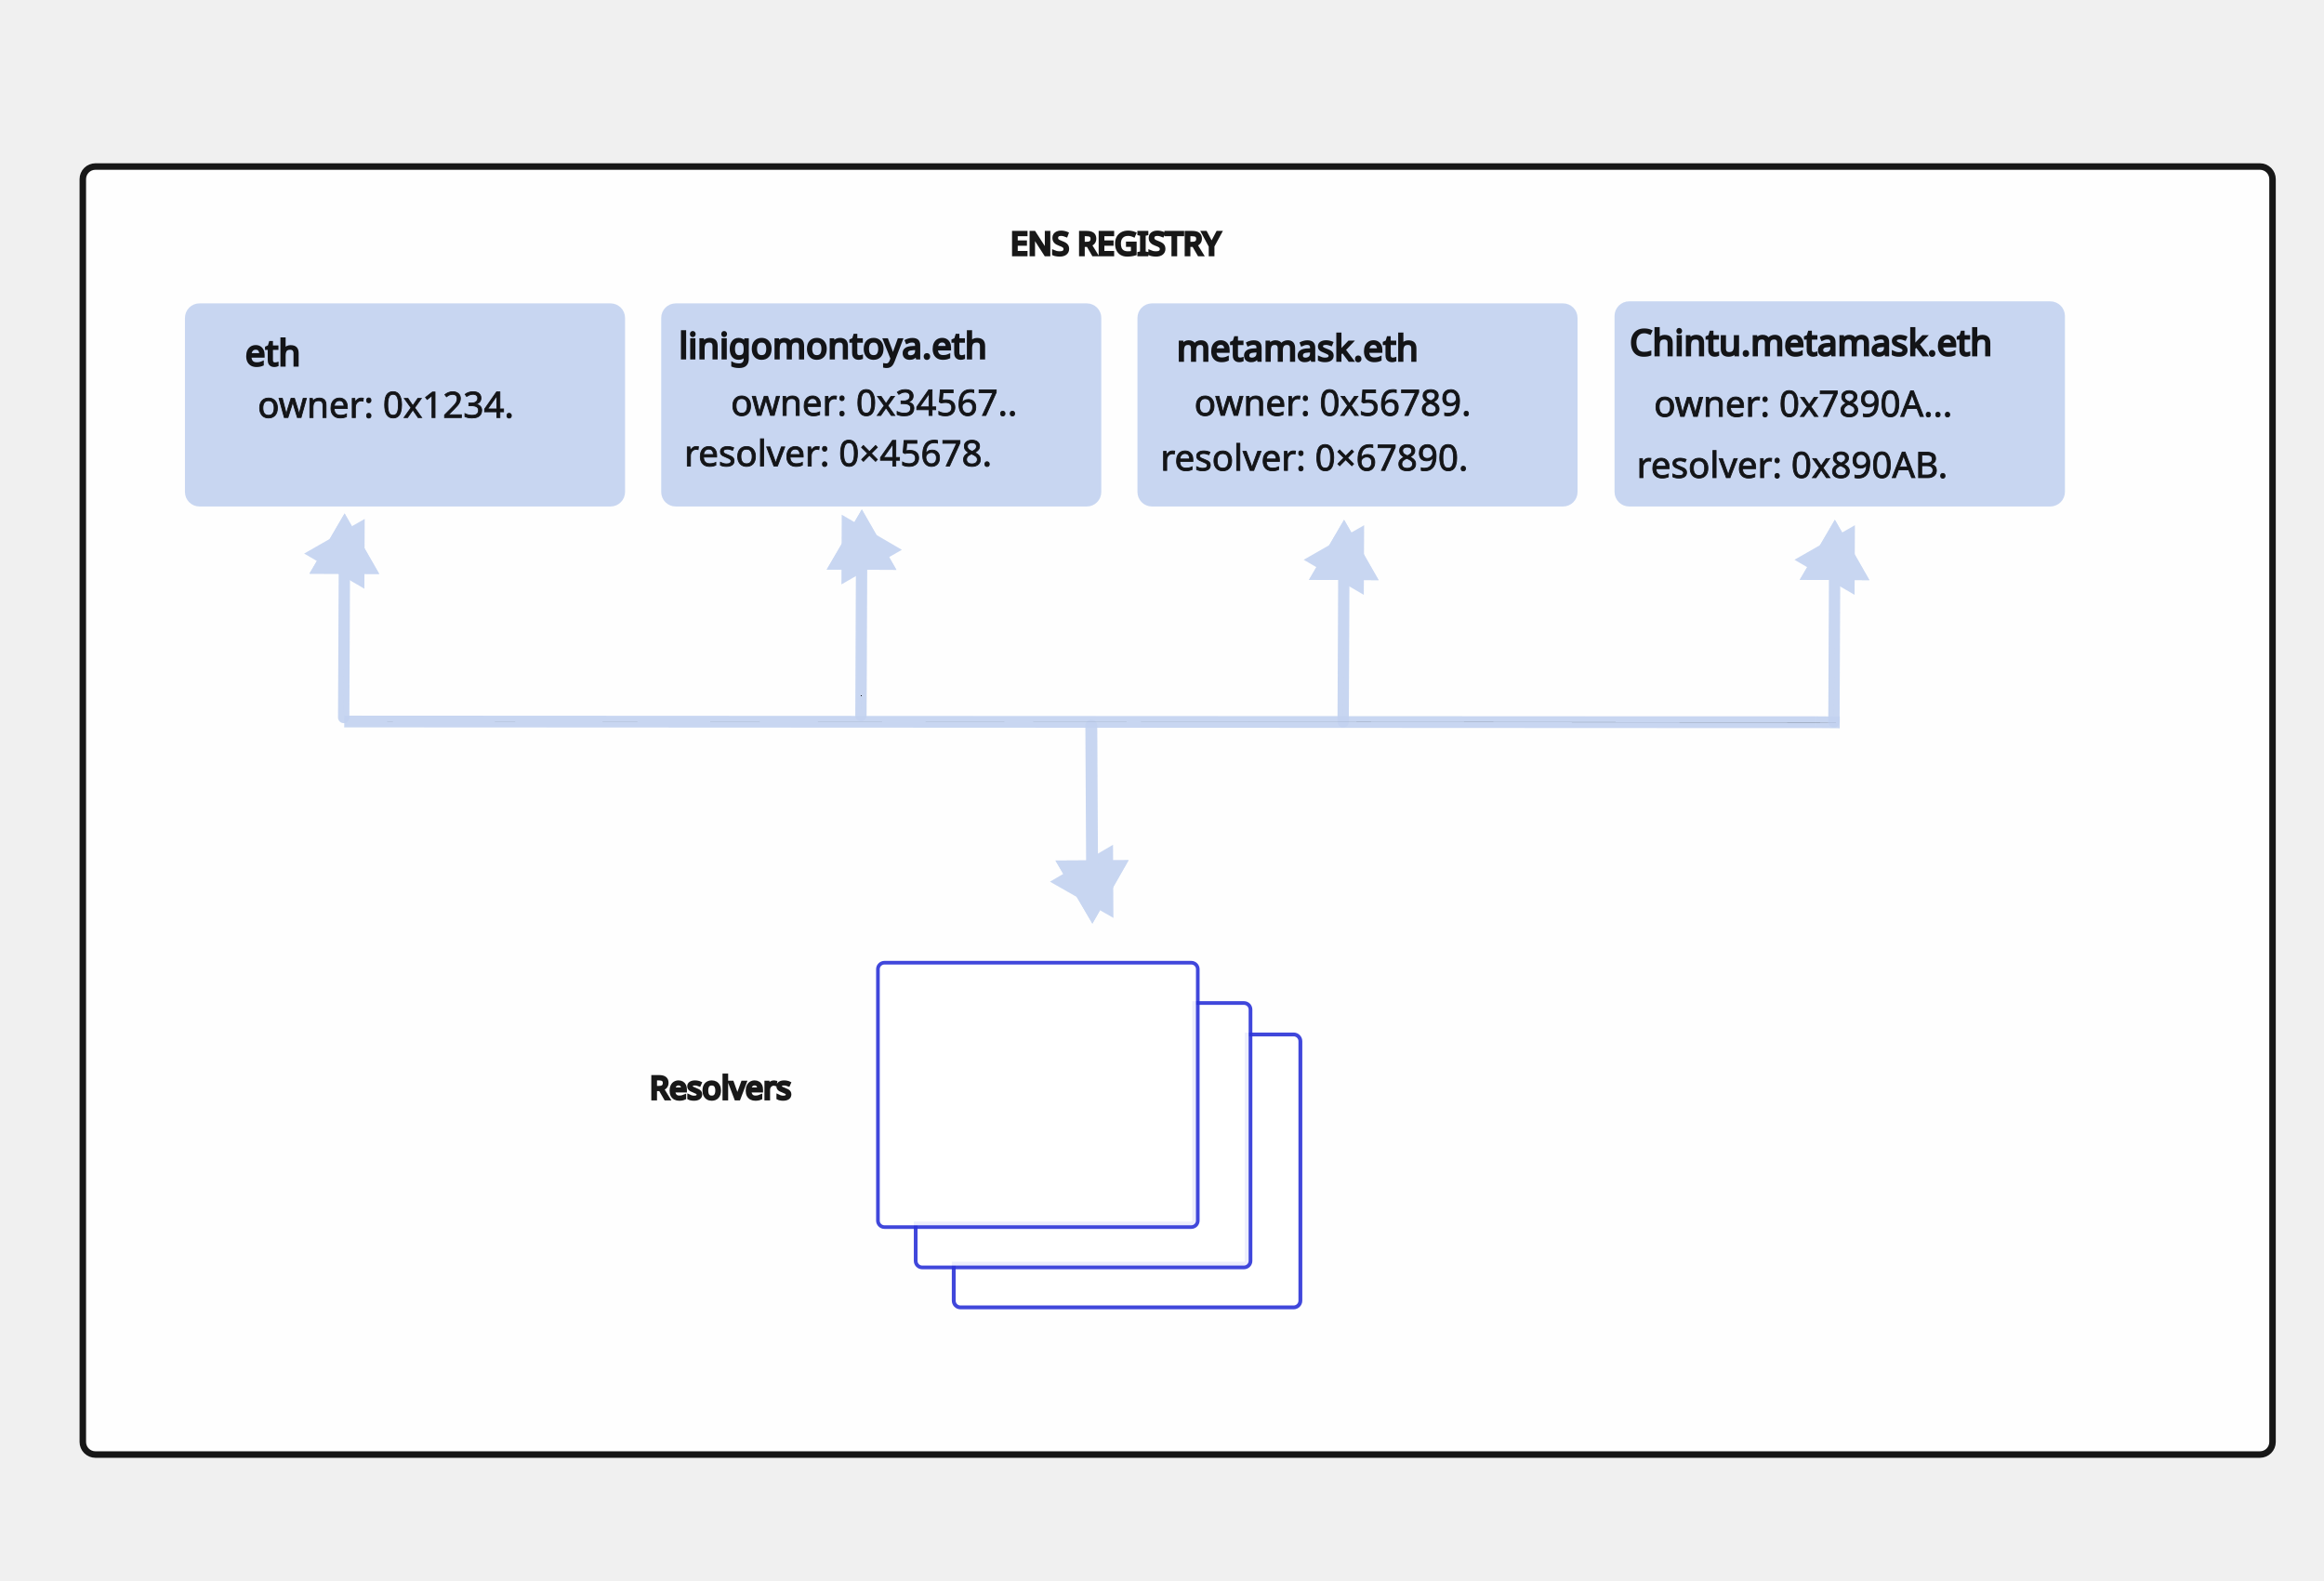
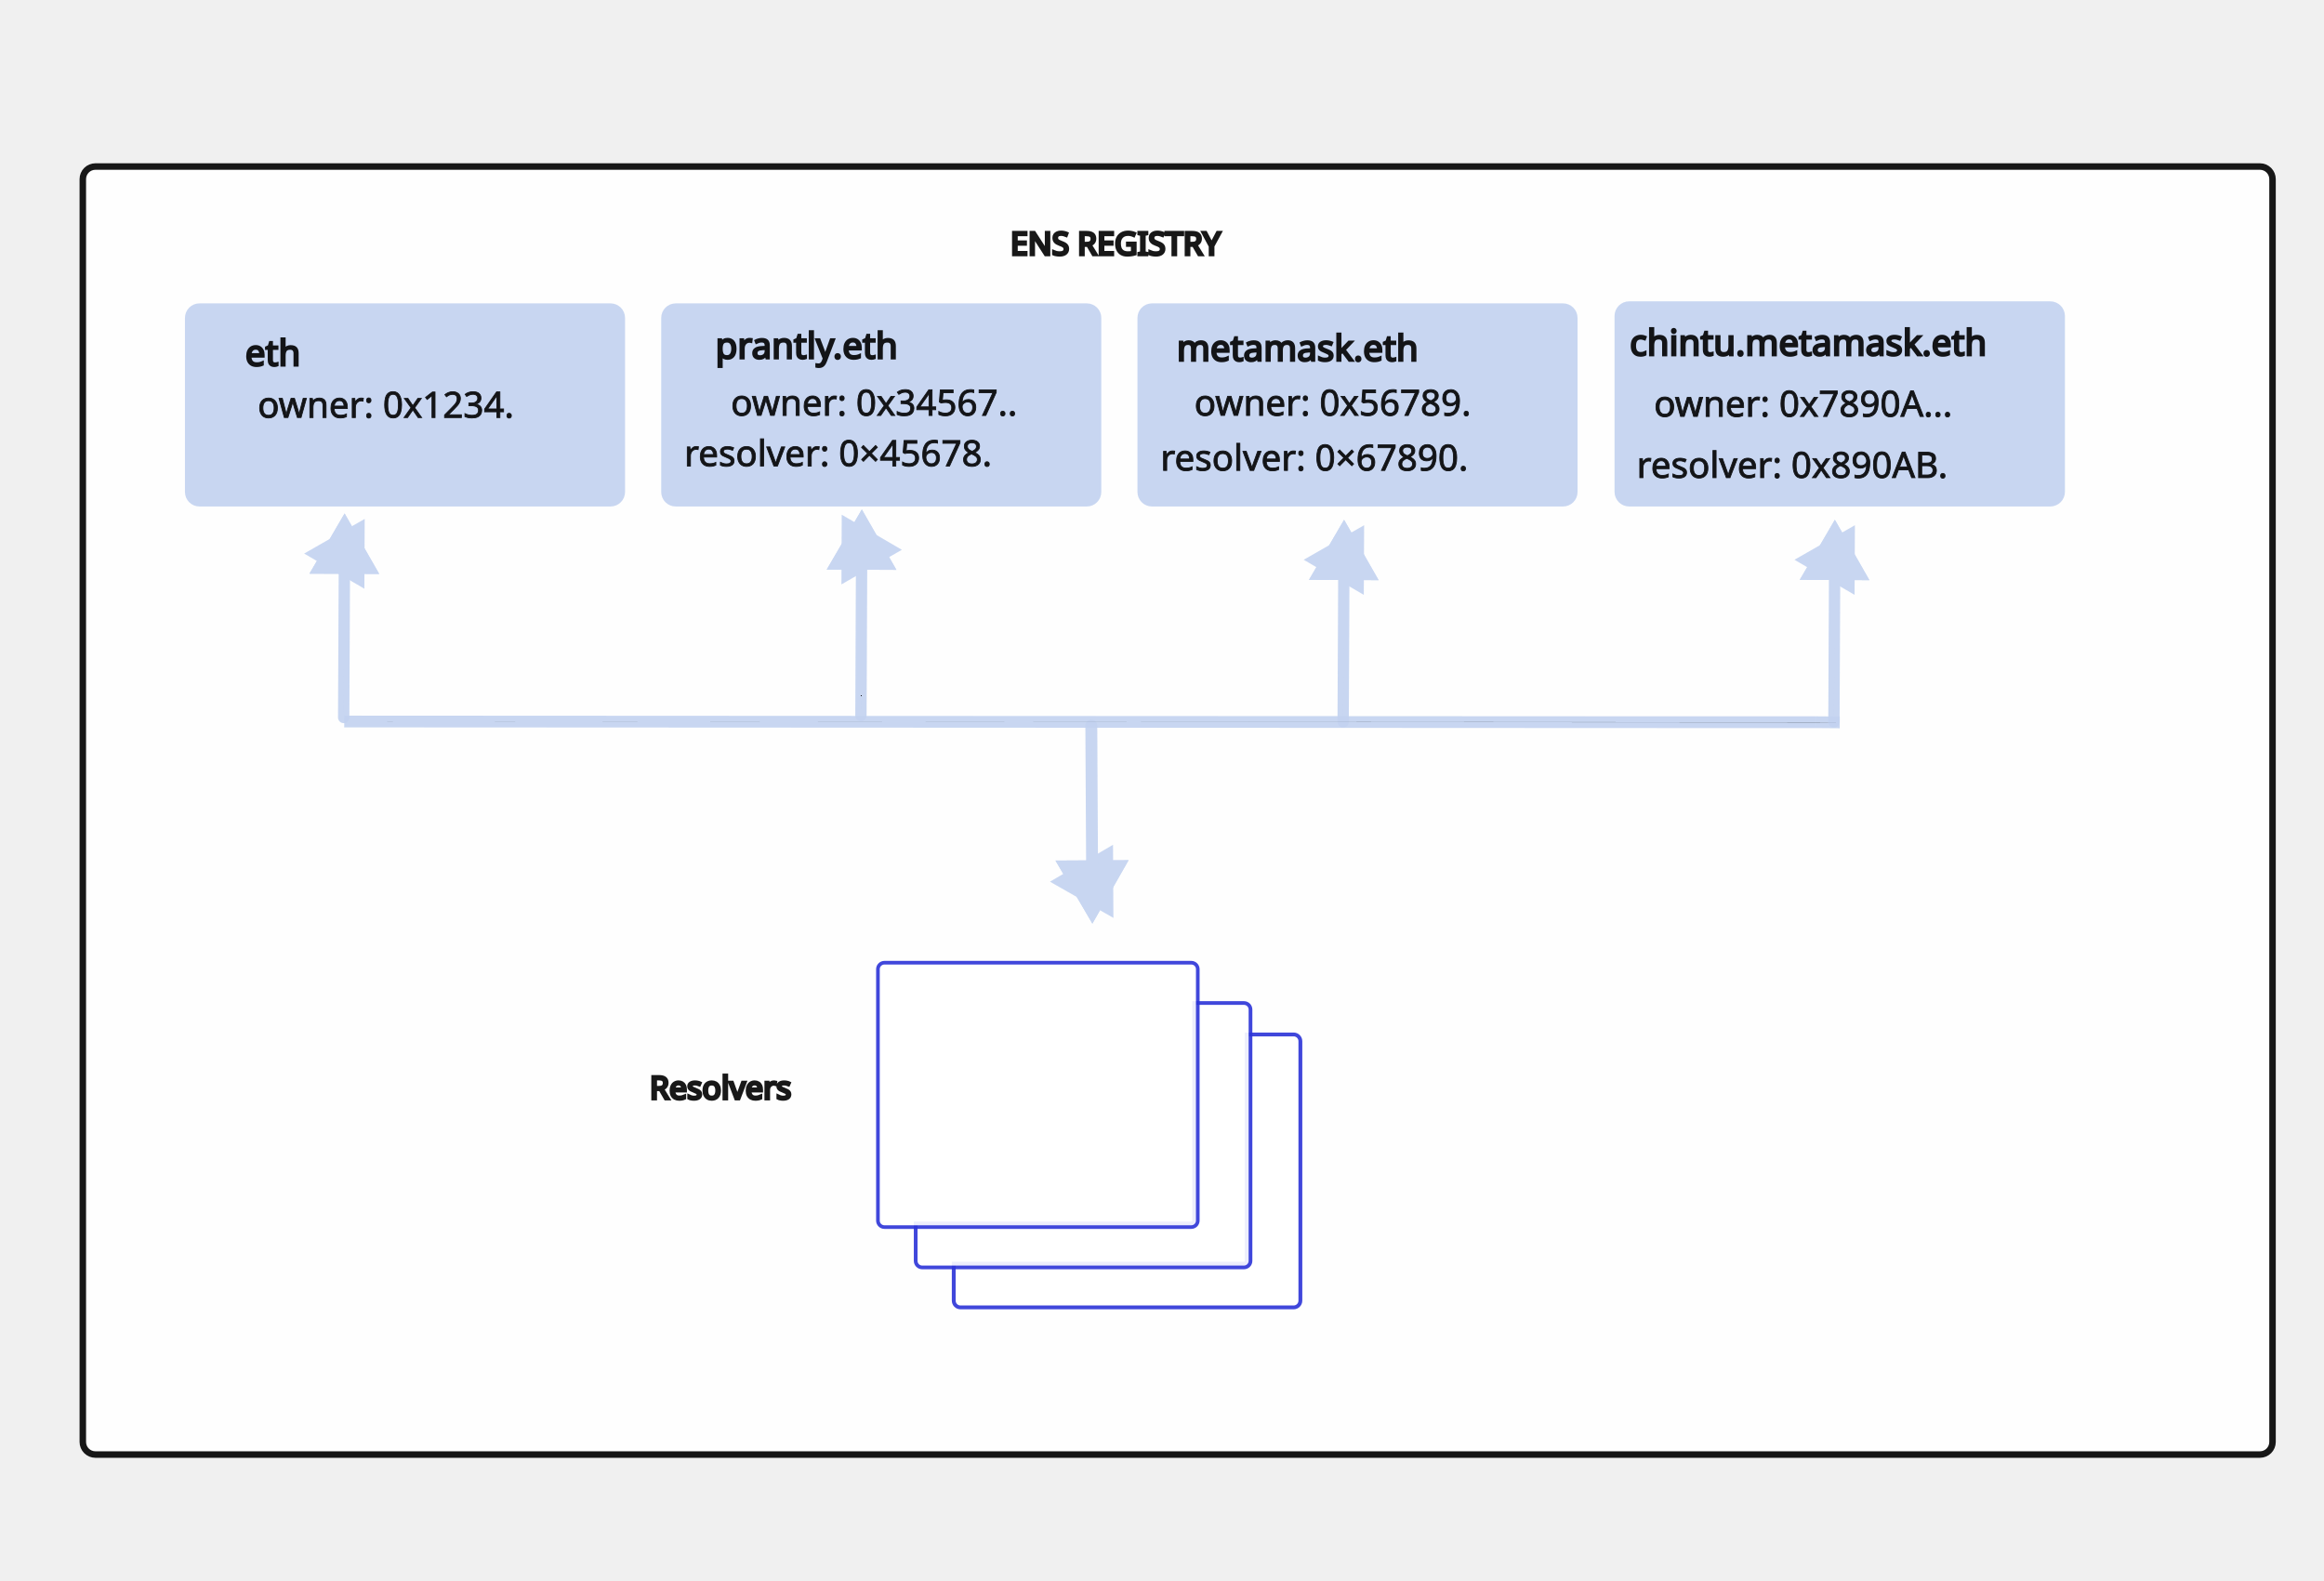
<svg xmlns="http://www.w3.org/2000/svg" width="572mm" height="389mm" viewBox="0 0 572 389" version="1.1" id="svg1">
  <defs id="defs1">
    <marker style="overflow:visible" id="marker27" refX="0" refY="0" orient="auto-start-reverse" markerWidth="1" markerHeight="1" viewBox="0 0 1 1" preserveAspectRatio="xMidYMid">
      <path transform="scale(0.5)" style="fill:context-stroke;fill-rule:evenodd;stroke:context-stroke;stroke-width:1pt" d="M 5.77,0 -2.88,5 V -5 Z" id="path27" />
    </marker>
    <marker style="overflow:visible" id="Triangle" refX="0" refY="0" orient="auto-start-reverse" markerWidth="1" markerHeight="1" viewBox="0 0 1 1" preserveAspectRatio="xMidYMid">
      <path transform="scale(0.5)" style="fill:context-stroke;fill-rule:evenodd;stroke:context-stroke;stroke-width:1pt" d="M 5.77,0 -2.88,5 V -5 Z" id="path135" />
    </marker>
    <marker style="overflow:visible" id="marker27-9" refX="0" refY="0" orient="auto-start-reverse" markerWidth="1" markerHeight="1" viewBox="0 0 1 1" preserveAspectRatio="xMidYMid">
      <path transform="scale(0.5)" style="fill:context-stroke;fill-rule:evenodd;stroke:context-stroke;stroke-width:1pt" d="M 5.77,0 -2.88,5 V -5 Z" id="path27-8" />
    </marker>
    <marker style="overflow:visible" id="Triangle-6" refX="0" refY="0" orient="auto-start-reverse" markerWidth="1" markerHeight="1" viewBox="0 0 1 1" preserveAspectRatio="xMidYMid">
      <path transform="scale(0.5)" style="fill:context-stroke;fill-rule:evenodd;stroke:context-stroke;stroke-width:1pt" d="M 5.77,0 -2.88,5 V -5 Z" id="path135-9" />
    </marker>
    <marker style="overflow:visible" id="marker27-0" refX="0" refY="0" orient="auto-start-reverse" markerWidth="1" markerHeight="1" viewBox="0 0 1 1" preserveAspectRatio="xMidYMid">
      <path transform="scale(0.5)" style="fill:context-stroke;fill-rule:evenodd;stroke:context-stroke;stroke-width:1pt" d="M 5.77,0 -2.88,5 V -5 Z" id="path27-84" />
    </marker>
    <marker style="overflow:visible" id="Triangle-9" refX="0" refY="0" orient="auto-start-reverse" markerWidth="1" markerHeight="1" viewBox="0 0 1 1" preserveAspectRatio="xMidYMid">
      <path transform="scale(0.5)" style="fill:context-stroke;fill-rule:evenodd;stroke:context-stroke;stroke-width:1pt" d="M 5.77,0 -2.88,5 V -5 Z" id="path135-3" />
    </marker>
    <marker style="overflow:visible" id="marker27-8" refX="0" refY="0" orient="auto-start-reverse" markerWidth="1" markerHeight="1" viewBox="0 0 1 1" preserveAspectRatio="xMidYMid">
      <path transform="scale(0.5)" style="fill:context-stroke;fill-rule:evenodd;stroke:context-stroke;stroke-width:1pt" d="M 5.77,0 -2.88,5 V -5 Z" id="path27-7" />
    </marker>
    <marker style="overflow:visible" id="Triangle-8" refX="0" refY="0" orient="auto-start-reverse" markerWidth="1" markerHeight="1" viewBox="0 0 1 1" preserveAspectRatio="xMidYMid">
      <path transform="scale(0.5)" style="fill:context-stroke;fill-rule:evenodd;stroke:context-stroke;stroke-width:1pt" d="M 5.77,0 -2.88,5 V -5 Z" id="path135-0" />
    </marker>
    <marker style="overflow:visible" id="marker27-0-8" refX="0" refY="0" orient="auto-start-reverse" markerWidth="1" markerHeight="1" viewBox="0 0 1 1" preserveAspectRatio="xMidYMid">
      <path transform="scale(0.5)" style="fill:context-stroke;fill-rule:evenodd;stroke:context-stroke;stroke-width:1pt" d="M 5.77,0 -2.88,5 V -5 Z" id="path27-84-3" />
    </marker>
    <marker style="overflow:visible" id="Triangle-9-7" refX="0" refY="0" orient="auto-start-reverse" markerWidth="1" markerHeight="1" viewBox="0 0 1 1" preserveAspectRatio="xMidYMid">
      <path transform="scale(0.5)" style="fill:context-stroke;fill-rule:evenodd;stroke:context-stroke;stroke-width:1pt" d="M 5.77,0 -2.88,5 V -5 Z" id="path135-3-0" />
    </marker>
  </defs>
  <g id="layer1">
    <rect style="opacity:0.903;fill:#ffffff;fill-opacity:1;stroke:#000000;stroke-width:3.199;stroke-dasharray:none;paint-order:stroke fill markers" id="rect1" width="537.347" height="315.467" x="21.183" y="-357.261" ry="2.301" transform="scale(1,-1)" />
    <text xml:space="preserve" style="font-style:normal;font-variant:normal;font-weight:normal;font-stretch:normal;font-size:7.761px;line-height:1000;font-family:SPOTNIK;-inkscape-font-specification:'SPOTNIK, Normal';font-variant-ligatures:normal;font-variant-caps:normal;font-variant-numeric:normal;font-variant-east-asian:normal;opacity:0.903;fill:#000000;fill-opacity:1;stroke:#000000;stroke-width:0.7;stroke-dasharray:none;stroke-opacity:1;paint-order:stroke fill markers" x="159.905" y="270.54" id="text3-9">
      <tspan id="tspan3-1" style="font-style:normal;font-variant:normal;font-weight:normal;font-stretch:normal;font-size:7.761px;font-family:SPOTNIK;-inkscape-font-specification:'SPOTNIK, Normal';font-variant-ligatures:normal;font-variant-caps:normal;font-variant-numeric:normal;font-variant-east-asian:normal;fill:#000000;fill-opacity:1;stroke-width:0.7;stroke-dasharray:none" x="159.905" y="270.54">Resolvers</tspan>
    </text>
    <path d="m 307.325,255.122 v 55.262 c 0,0.638 -0.513,1.151 -1.151,1.151 h -70.959 v 8.638 c 0,0.658 0.53,1.189 1.189,1.189 h 81.992 c 0.658,0 1.189,-0.53 1.189,-1.189 v -63.863 c 0,-0.658 -0.53,-1.189 -1.189,-1.189 z" style="opacity:0.903;fill:#ffffff;stroke:#2c34d7;stroke-width:1.891;paint-order:stroke fill markers;stroke-opacity:1" id="path19-4" />
    <path d="m 294.359,247.365 v 53.101 c 0,0.638 -0.514,1.152 -1.152,1.152 h -67.376 v 8.767 c 0,0.638 0.513,1.151 1.151,1.151 h 79.191 c 0.638,0 1.151,-0.513 1.151,-1.151 v -61.868 c 0,-0.638 -0.513,-1.151 -1.151,-1.151 z" style="opacity:0.903;fill:#ffffff;stroke:#2c34d7;stroke-width:1.829;paint-order:stroke fill markers;stroke-opacity:1" id="path18-7" />
    <path d="m 217.681,237.431 c -0.638,0 -1.152,0.514 -1.152,1.152 v 61.883 c 0,0.638 0.514,1.152 1.152,1.152 h 75.526 c 0.638,0 1.152,-0.514 1.152,-1.152 v -61.883 c 0,-0.638 -0.514,-1.152 -1.152,-1.152 z" style="opacity:0.903;fill:#ffffff;stroke:#2c34d7;stroke-width:1.788;paint-order:stroke fill markers;stroke-opacity:1" id="path17" />
    <path style="opacity:0.903;fill:#000000;fill-opacity:1;stroke:#c2d2f0;stroke-width:2.785;stroke-dasharray:none;stroke-dashoffset:0;stroke-opacity:1;marker-start:url(#marker27-0-8);marker-mid:url(#Triangle-9-7);marker-end:url(#marker27-0-8);paint-order:stroke fill markers" d="m 451.562,137.84 c -0.406,89.658 0,0 0,0 z" id="path24-93-5-3" />
    <rect style="opacity:0.903;fill:#c2d2f0;fill-opacity:1;stroke:#c2d2f0;stroke-width:2.575;stroke-dasharray:none;stroke-opacity:1;paint-order:stroke fill markers" id="rect6-4-2-5" width="108.28" height="47.929" x="398.668" y="75.466" ry="2.329" />
    <text xml:space="preserve" style="font-style:normal;font-variant:normal;font-weight:normal;font-stretch:normal;font-size:8.819px;line-height:1000;font-family:'.SF NS Mono';-inkscape-font-specification:'.SF NS Mono, Normal';font-variant-ligatures:normal;font-variant-caps:normal;font-variant-numeric:normal;font-variant-east-asian:normal;opacity:0.903;fill:#000000;fill-opacity:1;stroke:#000000;stroke-width:0.2;stroke-dasharray:none;stroke-opacity:1;paint-order:stroke fill markers" x="402.849" y="117.605" id="text31">
      <tspan id="tspan31" style="font-style:normal;font-variant:normal;font-weight:normal;font-stretch:normal;font-size:8.819px;font-family:'.SF NS Mono';-inkscape-font-specification:'.SF NS Mono, Normal';font-variant-ligatures:normal;font-variant-caps:normal;font-variant-numeric:normal;font-variant-east-asian:normal;stroke-width:0.2" x="402.849" y="117.605">resolver: 0x890AB.</tspan>
    </text>
    <text xml:space="preserve" style="font-style:normal;font-variant:normal;font-weight:normal;font-stretch:normal;font-size:8.819px;line-height:1000;font-family:'.SF NS Mono';-inkscape-font-specification:'.SF NS Mono, Normal';font-variant-ligatures:normal;font-variant-caps:normal;font-variant-numeric:normal;font-variant-east-asian:normal;opacity:0.903;fill:#000000;fill-opacity:1;stroke:#000000;stroke-width:0.2;stroke-dasharray:none;stroke-opacity:1;paint-order:stroke fill markers" x="407.09" y="102.535" id="text30">
      <tspan id="tspan30" style="font-style:normal;font-variant:normal;font-weight:normal;font-stretch:normal;font-size:8.819px;font-family:'.SF NS Mono';-inkscape-font-specification:'.SF NS Mono, Normal';font-variant-ligatures:normal;font-variant-caps:normal;font-variant-numeric:normal;font-variant-east-asian:normal;stroke-width:0.2" x="407.09" y="102.535">owner: 0x7890A...</tspan>
    </text>
    <text xml:space="preserve" style="font-style:normal;font-variant:normal;font-weight:normal;font-stretch:normal;font-size:8.819px;line-height:1000;font-family:'.SF NS Mono';-inkscape-font-specification:'.SF NS Mono, Normal';font-variant-ligatures:normal;font-variant-caps:normal;font-variant-numeric:normal;font-variant-east-asian:normal;opacity:0.903;fill:#000000;fill-opacity:1;stroke:#000000;stroke-width:0.5;stroke-dasharray:none;stroke-opacity:1;paint-order:stroke fill markers" x="401.141" y="87.478" id="text29">
-       <tspan id="tspan29" style="font-style:normal;font-variant:normal;font-weight:normal;font-stretch:normal;font-size:8.819px;font-family:'.SF NS Mono';-inkscape-font-specification:'.SF NS Mono, Normal';font-variant-ligatures:normal;font-variant-caps:normal;font-variant-numeric:normal;font-variant-east-asian:normal;stroke-width:0.5;stroke-dasharray:none" x="401.141" y="87.478">Chintu.metamask.eth</tspan>
+       <tspan id="tspan29" style="font-style:normal;font-variant:normal;font-weight:normal;font-stretch:normal;font-size:8.819px;font-family:'.SF NS Mono';-inkscape-font-specification:'.SF NS Mono, Normal';font-variant-ligatures:normal;font-variant-caps:normal;font-variant-numeric:normal;font-variant-east-asian:normal;stroke-width:0.5;stroke-dasharray:none" x="401.141" y="87.478">chintu.metamask.eth</tspan>
    </text>
    <text xml:space="preserve" style="font-style:normal;font-variant:normal;font-weight:normal;font-stretch:normal;font-size:7.761px;line-height:1000;font-family:SPOTNIK;-inkscape-font-specification:'SPOTNIK, Normal';font-variant-ligatures:normal;font-variant-caps:normal;font-variant-numeric:normal;font-variant-east-asian:normal;opacity:0.903;fill:#000000;fill-opacity:1;stroke:#000000;stroke-width:0.7;stroke-dasharray:none;stroke-opacity:1;paint-order:stroke fill markers" x="248.693" y="62.736" id="text3">
      <tspan id="tspan3" style="font-style:normal;font-variant:normal;font-weight:normal;font-stretch:normal;font-size:7.761px;font-family:SPOTNIK;-inkscape-font-specification:'SPOTNIK, Normal';font-variant-ligatures:normal;font-variant-caps:normal;font-variant-numeric:normal;font-variant-east-asian:normal;fill:#000000;fill-opacity:1;stroke-width:0.7;stroke-dasharray:none" x="248.693" y="62.736">ENS REGISTRY</tspan>
    </text>
    <path style="opacity:0.903;fill:#000000;fill-opacity:1;stroke:#c2d2f0;stroke-width:2.924;stroke-dasharray:none;stroke-dashoffset:0;stroke-opacity:1;marker-start:url(#marker27-8);marker-mid:url(#Triangle-8);marker-end:url(#marker27-8);paint-order:stroke fill markers" d="m 268.808,216.983 c -0.465,-86.309 0,0 0,0 z" id="path24-93-57" />
    <path style="opacity:0.903;fill:#000000;fill-opacity:1;stroke:#c2d2f0;stroke-width:2.785;stroke-dasharray:none;stroke-dashoffset:0;stroke-opacity:1;marker-start:url(#marker27-0);marker-mid:url(#Triangle-9);marker-end:url(#marker27-0);paint-order:stroke fill markers" d="m 330.769,137.84 c -0.406,89.658 0,0 0,0 z" id="path24-93-5" />
    <path style="opacity:0.903;fill:#000000;fill-opacity:1;stroke:#c2d2f0;stroke-width:2.791;stroke-dasharray:none;stroke-dashoffset:0;stroke-opacity:1;marker-start:url(#marker27-9);marker-mid:url(#Triangle-6);marker-end:url(#marker27-9);paint-order:stroke fill markers" d="m 84.773,136.311 c -0.403,90.719 0,0 0,0 z" id="path24-93-1" />
    <path style="opacity:0.903;fill:#000000;fill-opacity:1;stroke:#c2d2f0;stroke-width:2.787;stroke-dasharray:none;stroke-dashoffset:0;stroke-opacity:1;marker-start:url(#marker27);marker-mid:url(#Triangle);marker-end:url(#marker27);paint-order:stroke fill markers" d="m 212.077,135.301 c -0.397,91.87 0,0 0,0 z" id="path24-93" />
    <rect style="opacity:0.903;fill:#c2d2f0;fill-opacity:1;stroke:#c2d2f0;stroke-width:2.533;stroke-dasharray:none;stroke-opacity:1;paint-order:stroke fill markers" id="rect6-4-2" width="105.785" height="47.467" x="281.226" y="75.948" ry="2.306" />
    <text xml:space="preserve" style="font-style:normal;font-variant:normal;font-weight:normal;font-stretch:normal;font-size:8.819px;line-height:1000;font-family:'.SF NS Mono';-inkscape-font-specification:'.SF NS Mono, Normal';font-variant-ligatures:normal;font-variant-caps:normal;font-variant-numeric:normal;font-variant-east-asian:normal;opacity:0.903;fill:#000000;fill-opacity:1;stroke:#000000;stroke-width:0.2;stroke-dasharray:none;stroke-opacity:1;paint-order:stroke fill markers" x="285.631" y="115.81" id="text28">
      <tspan id="tspan28" style="font-style:normal;font-variant:normal;font-weight:normal;font-stretch:normal;font-size:8.819px;font-family:'.SF NS Mono';-inkscape-font-specification:'.SF NS Mono, Normal';font-variant-ligatures:normal;font-variant-caps:normal;font-variant-numeric:normal;font-variant-east-asian:normal;stroke-width:0.2" x="285.631" y="115.81">resolver: 0×67890.</tspan>
    </text>
    <text xml:space="preserve" style="font-style:normal;font-variant:normal;font-weight:normal;font-stretch:normal;font-size:8.819px;line-height:1000;font-family:'.SF NS Mono';-inkscape-font-specification:'.SF NS Mono, Normal';font-variant-ligatures:normal;font-variant-caps:normal;font-variant-numeric:normal;font-variant-east-asian:normal;opacity:0.903;fill:#000000;fill-opacity:1;stroke:#000000;stroke-width:0.2;stroke-dasharray:none;stroke-opacity:1;paint-order:stroke fill markers" x="293.953" y="102.283" id="text27">
      <tspan id="tspan27" style="font-style:normal;font-variant:normal;font-weight:normal;font-stretch:normal;font-size:8.819px;font-family:'.SF NS Mono';-inkscape-font-specification:'.SF NS Mono, Normal';font-variant-ligatures:normal;font-variant-caps:normal;font-variant-numeric:normal;font-variant-east-asian:normal;stroke-width:0.2" x="293.953" y="102.283">owner: 0x56789.</tspan>
    </text>
    <text xml:space="preserve" style="font-style:normal;font-variant:normal;font-weight:normal;font-stretch:normal;font-size:8.819px;line-height:1000;font-family:'.SF NS Mono';-inkscape-font-specification:'.SF NS Mono, Normal';font-variant-ligatures:normal;font-variant-caps:normal;font-variant-numeric:normal;font-variant-east-asian:normal;opacity:0.903;fill:#000000;fill-opacity:1;stroke:#000000;stroke-width:0.5;stroke-dasharray:none;stroke-opacity:1;paint-order:stroke fill markers" x="289.633" y="88.818" id="text25">
      <tspan id="tspan25" style="font-style:normal;font-variant:normal;font-weight:normal;font-stretch:normal;font-size:8.819px;font-family:'.SF NS Mono';-inkscape-font-specification:'.SF NS Mono, Normal';font-variant-ligatures:normal;font-variant-caps:normal;font-variant-numeric:normal;font-variant-east-asian:normal;stroke-width:0.5;stroke-dasharray:none" x="289.633" y="88.818">metamask.eth</tspan>
    </text>
    <rect style="opacity:0.903;fill:#c2d2f0;fill-opacity:1;stroke:#c2d2f0;stroke-width:2.533;stroke-dasharray:none;stroke-opacity:1;paint-order:stroke fill markers" id="rect6-4-4" width="105.785" height="47.467" x="164.008" y="75.948" ry="2.306" />
    <text xml:space="preserve" style="font-style:normal;font-variant:normal;font-weight:normal;font-stretch:normal;font-size:8.819px;line-height:1000;font-family:'.SF NS Mono';-inkscape-font-specification:'.SF NS Mono, Normal';font-variant-ligatures:normal;font-variant-caps:normal;font-variant-numeric:normal;font-variant-east-asian:normal;opacity:0.903;fill:#000000;fill-opacity:1;stroke:#000000;stroke-width:0.2;stroke-dasharray:none;stroke-opacity:1;paint-order:stroke fill markers" x="168.413" y="114.724" id="text23">
      <tspan id="tspan23" style="font-style:normal;font-variant:normal;font-weight:normal;font-stretch:normal;font-size:8.819px;font-family:'.SF NS Mono';-inkscape-font-specification:'.SF NS Mono, Normal';font-variant-ligatures:normal;font-variant-caps:normal;font-variant-numeric:normal;font-variant-east-asian:normal;stroke-width:0.2" x="168.413" y="114.724">resolver: 0×45678.</tspan>
    </text>
    <text xml:space="preserve" style="font-style:normal;font-variant:normal;font-weight:normal;font-stretch:normal;font-size:8.819px;line-height:1000;font-family:'.SF NS Mono';-inkscape-font-specification:'.SF NS Mono, Normal';font-variant-ligatures:normal;font-variant-caps:normal;font-variant-numeric:normal;font-variant-east-asian:normal;opacity:0.903;fill:#000000;fill-opacity:1;stroke:#000000;stroke-width:0.2;stroke-dasharray:none;stroke-opacity:1;paint-order:stroke fill markers" x="179.886" y="102.283" id="text22">
      <tspan id="tspan22" style="font-style:normal;font-variant:normal;font-weight:normal;font-stretch:normal;font-size:8.819px;font-family:'.SF NS Mono';-inkscape-font-specification:'.SF NS Mono, Normal';font-variant-ligatures:normal;font-variant-caps:normal;font-variant-numeric:normal;font-variant-east-asian:normal;stroke-width:0.2" x="179.886" y="102.283">owner: 0x34567..</tspan>
    </text>
-     <text xml:space="preserve" style="font-style:normal;font-variant:normal;font-weight:normal;font-stretch:normal;font-size:8.819px;line-height:1000;font-family:'.SF NS Mono';-inkscape-font-specification:'.SF NS Mono, Normal';font-variant-ligatures:normal;font-variant-caps:normal;font-variant-numeric:normal;font-variant-east-asian:normal;opacity:0.903;fill:#000000;fill-opacity:1;stroke:#000000;stroke-width:0.5;stroke-dasharray:none;stroke-opacity:1;paint-order:stroke fill markers" x="167.096" y="88.232" id="text21">
-       <tspan id="tspan21" style="font-style:normal;font-variant:normal;font-weight:normal;font-stretch:normal;font-size:8.819px;font-family:'.SF NS Mono';-inkscape-font-specification:'.SF NS Mono, Normal';font-variant-ligatures:normal;font-variant-caps:normal;font-variant-numeric:normal;font-variant-east-asian:normal;stroke-width:0.5;stroke-dasharray:none" x="167.096" y="88.232">linigomontoya.eth</tspan>
+     <text xml:space="preserve" style="font-style:normal;font-variant:normal;font-weight:normal;font-stretch:normal;font-size:8.819px;line-height:1000;font-family:'.SF NS Mono';-inkscape-font-specification:'.SF NS Mono, Normal';font-variant-ligatures:normal;font-variant-caps:normal;font-variant-numeric:normal;font-variant-east-asian:normal;opacity:0.903;fill:#000000;fill-opacity:1;stroke:#000000;stroke-width:0.5;stroke-dasharray:none;stroke-opacity:1;paint-order:stroke fill markers" x="176.092" y="88.232" id="text21">
+       <tspan id="tspan21" style="font-style:normal;font-variant:normal;font-weight:normal;font-stretch:normal;font-size:8.819px;font-family:'.SF NS Mono';-inkscape-font-specification:'.SF NS Mono, Normal';font-variant-ligatures:normal;font-variant-caps:normal;font-variant-numeric:normal;font-variant-east-asian:normal;stroke-width:0.5;stroke-dasharray:none" x="176.092" y="88.232">prantly.eth</tspan>
    </text>
    <rect style="opacity:0.903;fill:#c2d2f0;fill-opacity:1;stroke:#c2d2f0;stroke-width:2.533;stroke-dasharray:none;stroke-opacity:1;paint-order:stroke fill markers" id="rect6" width="105.785" height="47.467" x="46.789" y="75.948" ry="2.306" />
    <text xml:space="preserve" style="font-style:normal;font-variant:normal;font-weight:normal;font-stretch:normal;font-size:8.819px;line-height:1000;font-family:'.SF NS Mono';-inkscape-font-specification:'.SF NS Mono, Normal';font-variant-ligatures:normal;font-variant-caps:normal;font-variant-numeric:normal;font-variant-east-asian:normal;opacity:0.903;fill:#000000;fill-opacity:1;stroke:#000000;stroke-width:0.2;stroke-dasharray:none;stroke-opacity:1;paint-order:stroke fill markers" x="63.425" y="102.795" id="text20">
      <tspan id="tspan20" style="font-style:normal;font-variant:normal;font-weight:normal;font-stretch:normal;font-size:8.819px;font-family:'.SF NS Mono';-inkscape-font-specification:'.SF NS Mono, Normal';font-variant-ligatures:normal;font-variant-caps:normal;font-variant-numeric:normal;font-variant-east-asian:normal;stroke-width:0.2;stroke-dasharray:none" x="63.425" y="102.795">owner: 0x1234.</tspan>
    </text>
    <text xml:space="preserve" style="font-style:normal;font-variant:normal;font-weight:normal;font-stretch:normal;font-size:8.819px;line-height:1000;font-family:'.SF NS Mono';-inkscape-font-specification:'.SF NS Mono, Normal';font-variant-ligatures:normal;font-variant-caps:normal;font-variant-numeric:normal;font-variant-east-asian:normal;opacity:0.903;fill:#000000;fill-opacity:1;stroke:#000000;stroke-width:0.5;stroke-dasharray:none;stroke-opacity:1;paint-order:stroke fill markers" x="60.364" y="90.007" id="text19">
      <tspan id="tspan19" style="font-style:normal;font-variant:normal;font-weight:normal;font-stretch:normal;font-size:8.819px;font-family:'.SF NS Mono';-inkscape-font-specification:'.SF NS Mono, Normal';font-variant-ligatures:normal;font-variant-caps:normal;font-variant-numeric:normal;font-variant-east-asian:normal;fill:#000000;fill-opacity:1;stroke-width:0.5;stroke-dasharray:none" x="60.364" y="90.007">eth</tspan>
    </text>
    <circle id="path13" style="fill:#000000;stroke:#000000;stroke-width:0.265" cx="231.234" cy="190.548" r="0" />
    <circle id="path14" style="fill:#000000;stroke:#000000;stroke-width:0.265" cx="231.234" cy="190.548" r="0" />
    <circle id="path15" style="fill:#000000;stroke:#000000;stroke-width:0.265" cx="231.234" cy="190.548" r="0" />
    <circle id="path18" style="fill:#000000;stroke:#000000;stroke-width:0.265" cx="234.625" cy="189.192" r="0" />
    <circle id="path19" style="fill:#000000;stroke:#000000;stroke-width:0.265" cx="231.912" cy="189.87" r="0" />
    <circle id="path20" style="fill:#000000;stroke:#000000;stroke-width:0.265" cx="196.651" cy="184.445" r="0" />
    <path style="opacity:0.903;fill:#000000;fill-opacity:1;stroke:#c2d2f0;stroke-width:2.89;stroke-dasharray:none;stroke-dashoffset:0;stroke-opacity:1;paint-order:stroke fill markers" d="m 84.724,177.611 c 368.09,0.212 362.29,0.167 362.29,0.167 l 5.8,0.045" id="path25" />
  </g>
</svg>
